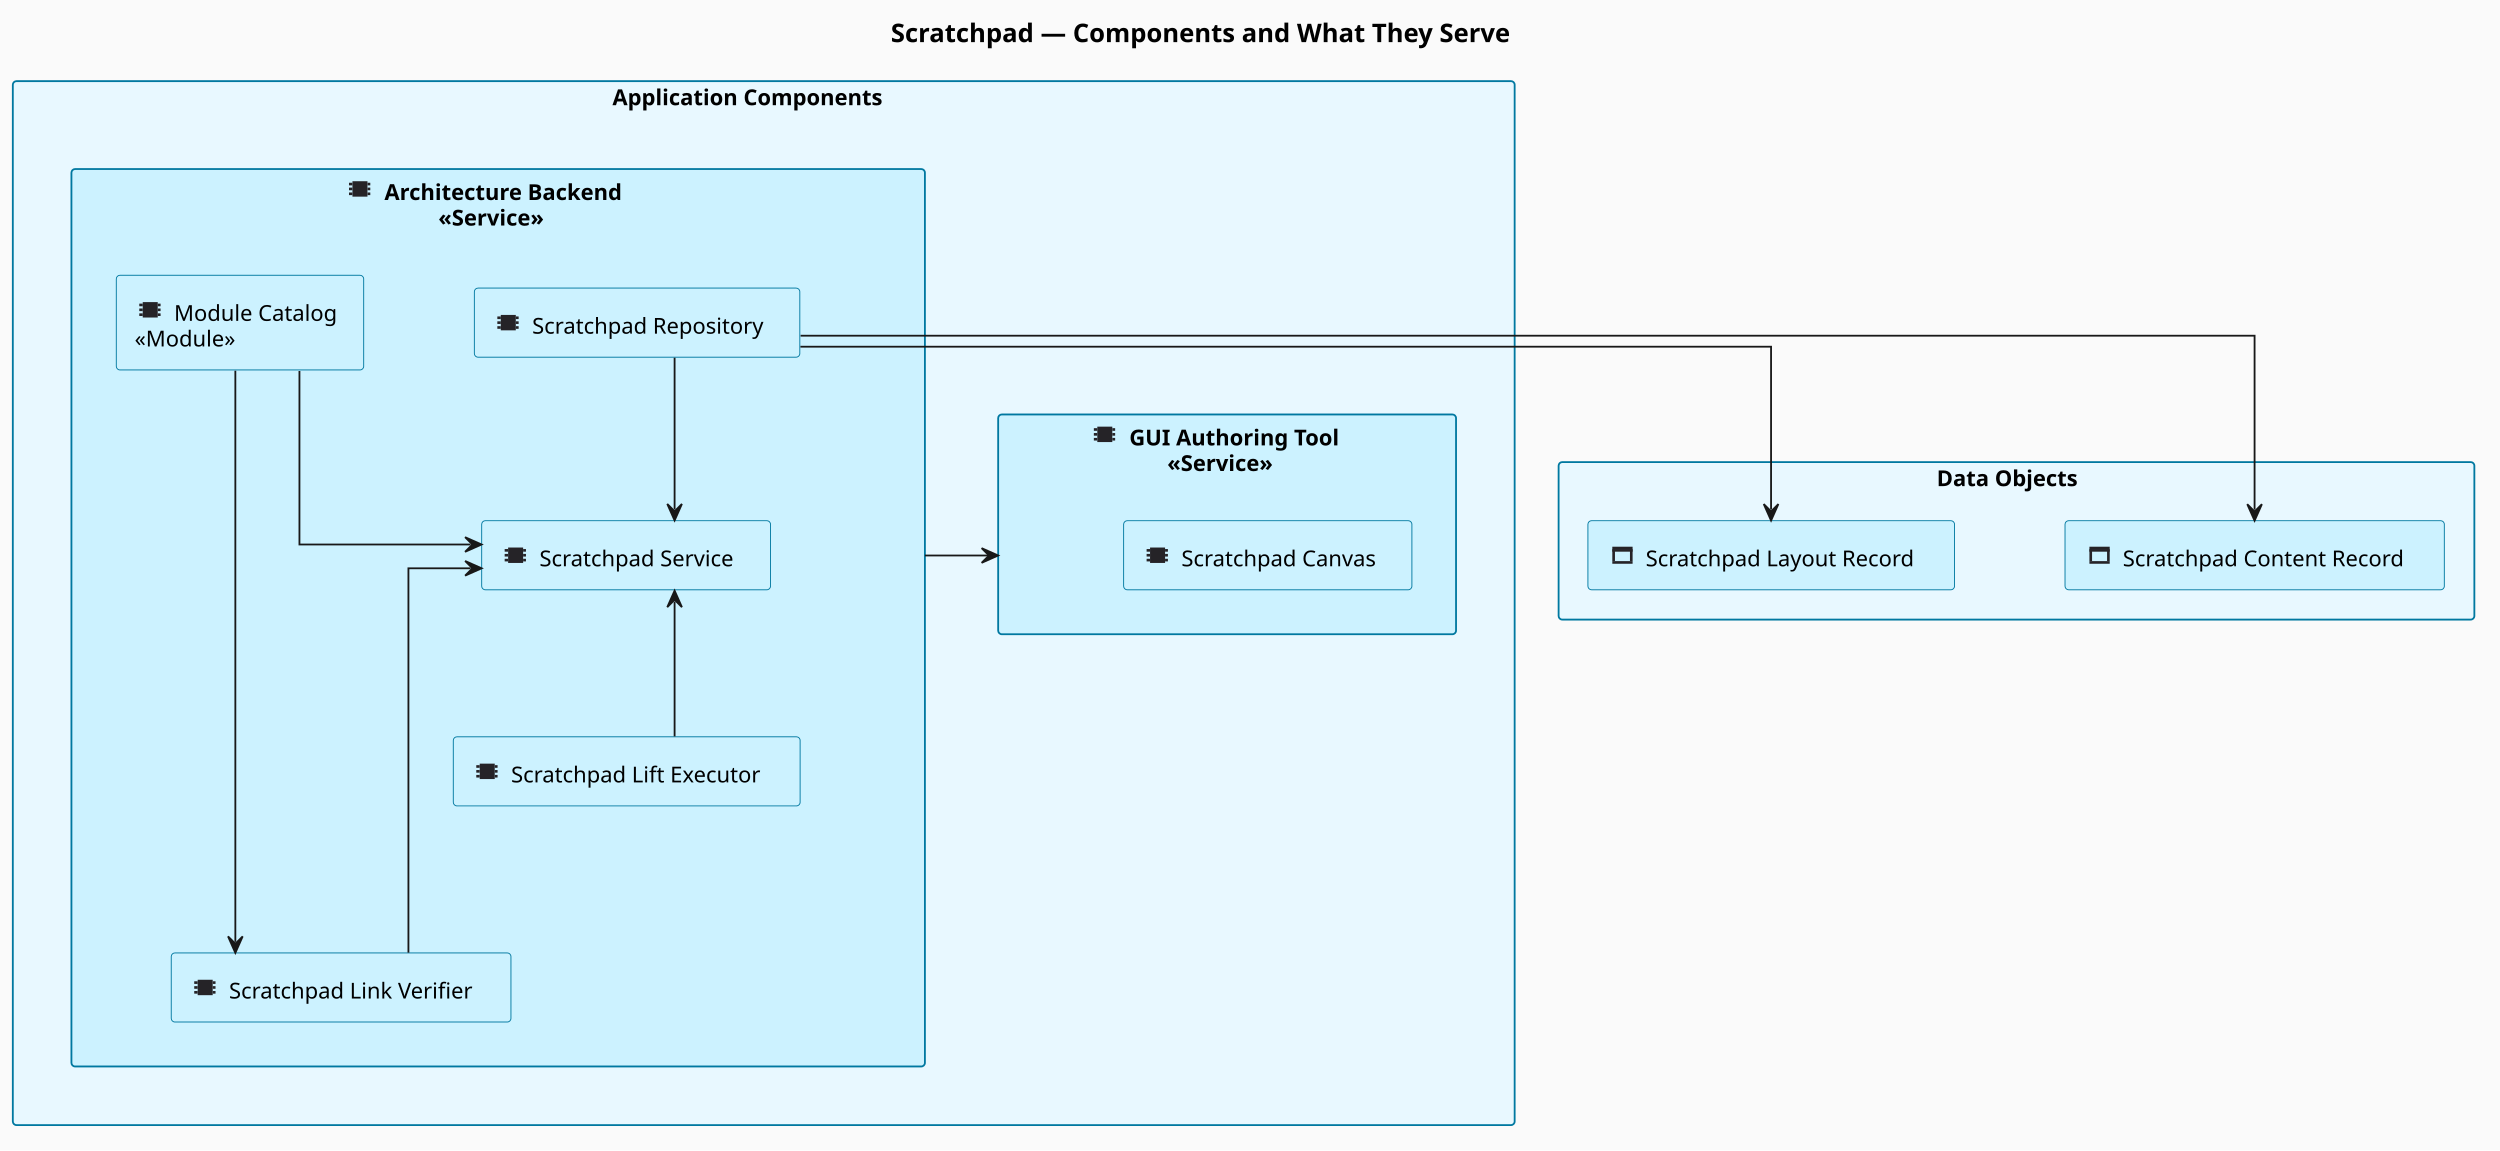
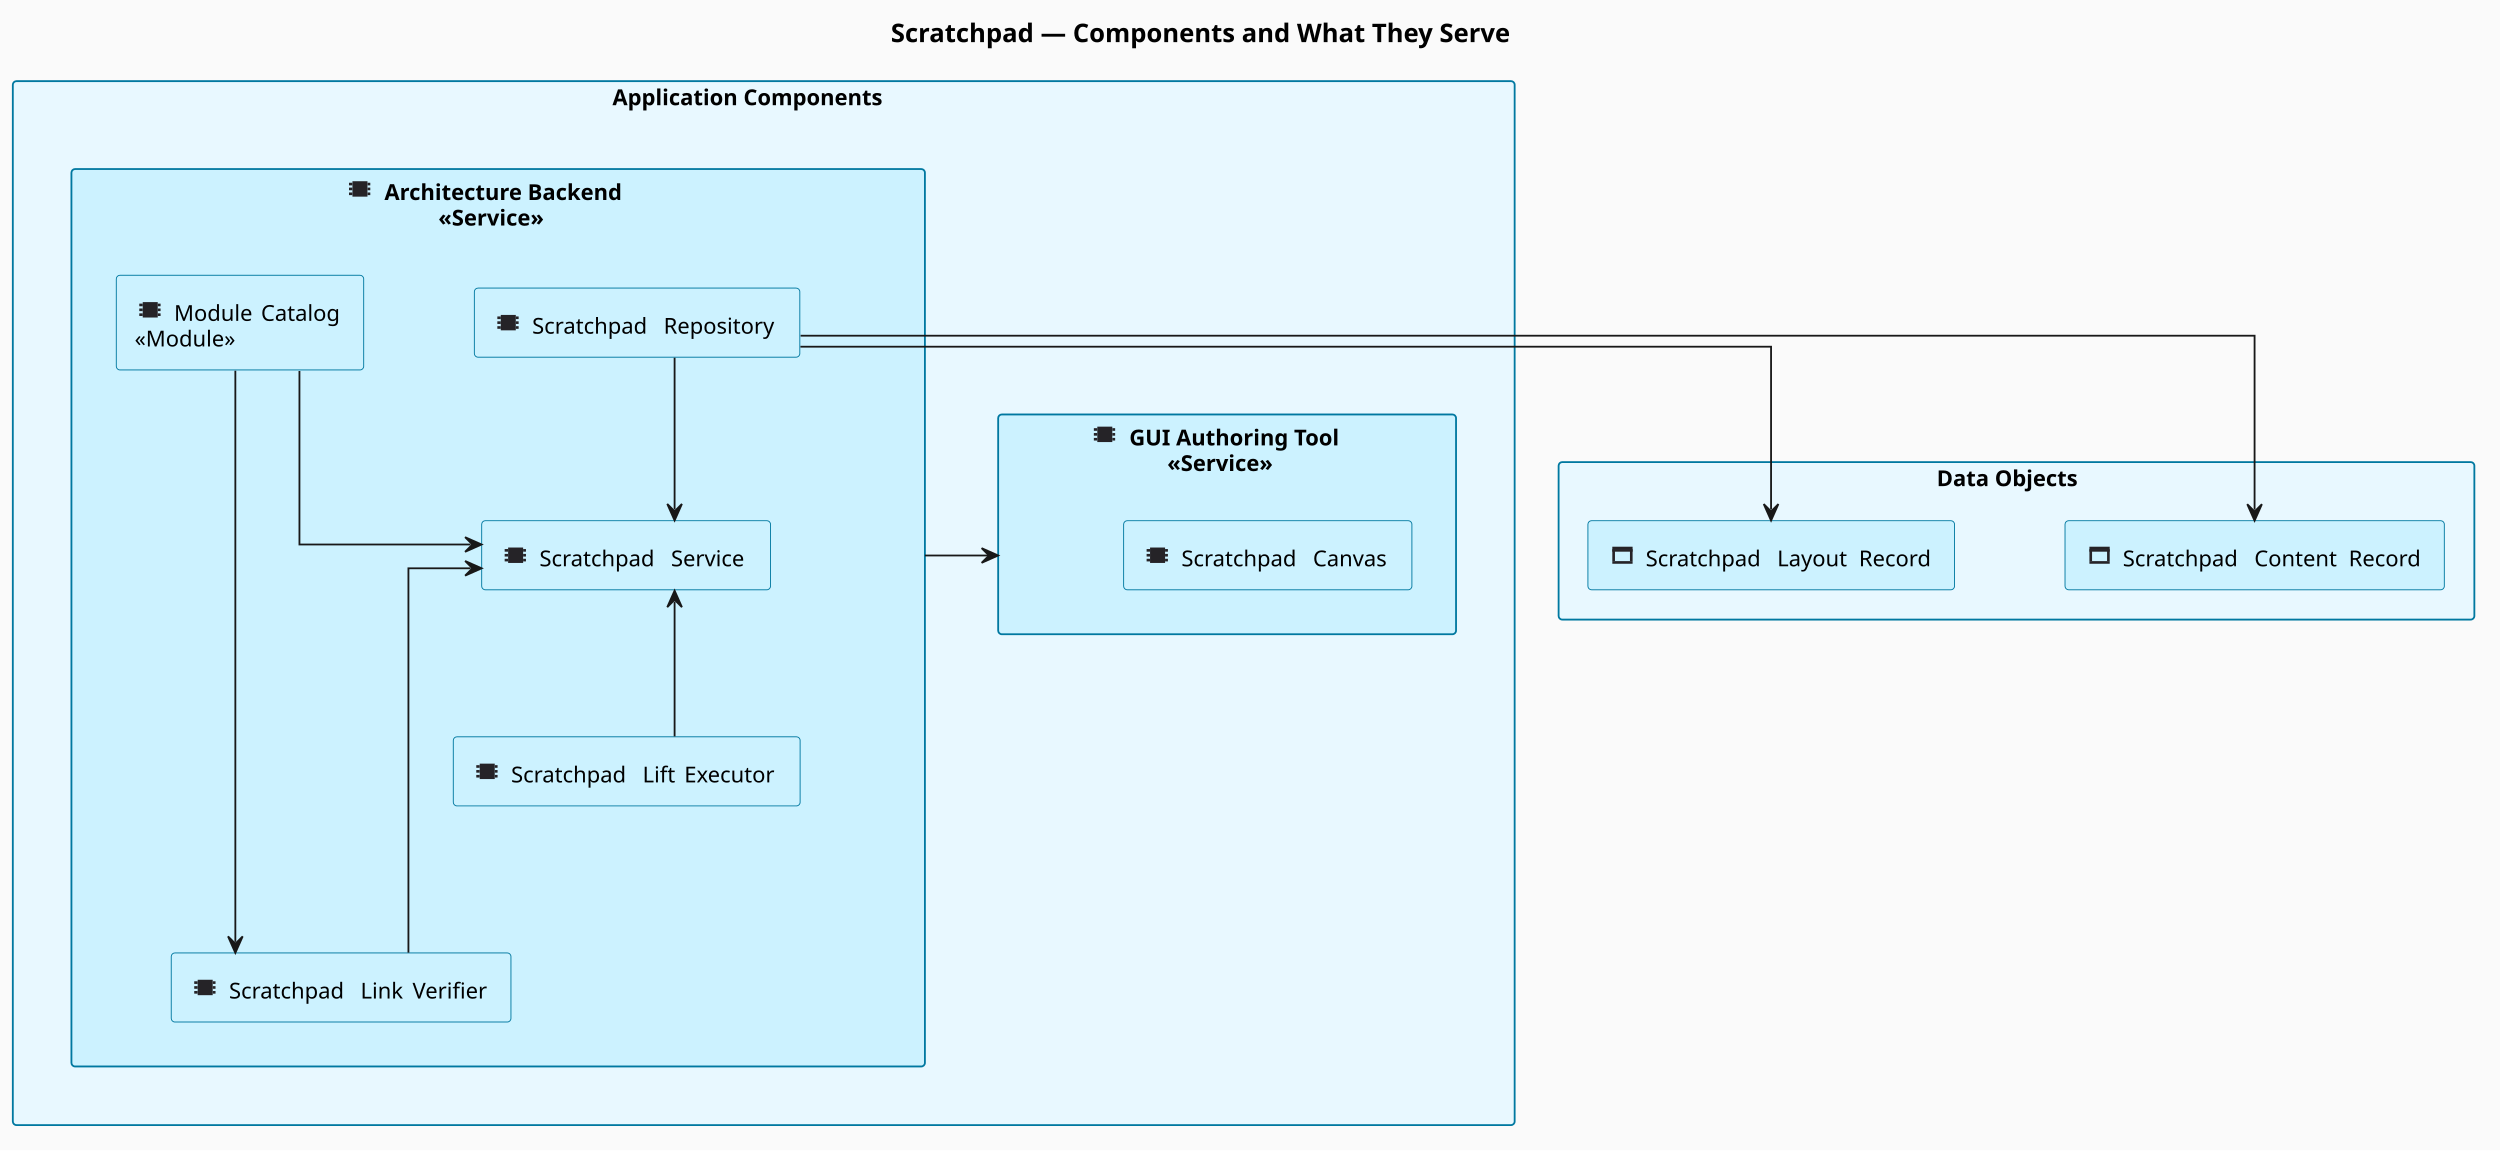
<svg xmlns="http://www.w3.org/2000/svg" contentStyleType="text/css" data-diagram-type="DESCRIPTION" height="628px" preserveAspectRatio="none" style="width:1365px;height:628px;background:#FAFAFA;" version="1.1" viewBox="0 0 1365 628" width="1365px" zoomAndPan="magnify">
  <defs />
  <g>
    <rect fill="#FAFAFA" height="628" style="stroke:none;stroke-width:1;" width="1365" x="0" y="0" />
-     <g class="title" data-source-line="70">
+     <g class="title" data-source-line="72">
      <text fill="#000000" font-family="sans-serif" font-size="14" font-weight="700" lengthAdjust="spacing" textLength="385.226" x="486.387" y="22.995">Scratchpad — Components and What They Serve</text>
    </g>
-     <g class="cluster" data-qualified-name="GRPT_1" data-source-line="72" id="ent0002">
+     <g class="cluster" data-qualified-name="GRPT_1" data-source-line="74" id="ent0002">
      <rect fill="#E8F8FF" height="570" rx="2" ry="2" style="stroke:#0078A0;stroke-width:1;" width="820" x="7" y="44.297" />
      <text fill="#000000" font-family="sans-serif" font-size="12" font-weight="700" lengthAdjust="spacing" textLength="165.211" x="334.394" y="57.435">Application Components</text>
    </g>
-     <g class="cluster" data-qualified-name="GRPT_1.APP_OYEmP1" data-source-line="73" id="ent0003">
+     <g class="cluster" data-qualified-name="GRPT_1.APP_OYEmP1" data-source-line="75" id="ent0003">
      <rect fill="#CCF2FF" height="490" rx="2" ry="2" style="stroke:#0078A0;stroke-width:1;" width="466" x="39" y="92.297" />
      <path d="M192.437,98.949 L200.634,98.949 L200.634,107.368 L192.437,107.368" fill="#252327" style="stroke:none;stroke-width:1;" />
      <path d="M190.554,99.78 L192.437,99.78 L192.437,101.22 L190.554,101.22" fill="#252327" />
      <path d="M190.554,102.438 L192.437,102.438 L192.437,103.878 L190.554,103.878" fill="#252327" />
      <path d="M190.554,105.097 L192.437,105.097 L192.437,106.537 L190.554,106.537" fill="#252327" />
      <path d="M200.634,99.78 L202.185,99.78 L202.185,101.22 L200.634,101.22" fill="#252327" />
      <path d="M200.634,102.438 L202.185,102.438 L202.185,103.878 L200.634,103.878" fill="#252327" />
      <path d="M200.634,105.097 L202.185,105.097 L202.185,106.537 L200.634,106.537" fill="#252327" />
      <text fill="#000000" font-family="sans-serif" font-size="12" font-weight="700" lengthAdjust="spacing" textLength="146.086" x="209.907" y="109.19">Architecture Backend</text>
      <text fill="#000000" font-family="sans-serif" font-size="12" font-weight="700" lengthAdjust="spacing" textLength="65.391" x="239.305" y="123.159">«Service»</text>
    </g>
-     <g class="cluster" data-qualified-name="GRPT_1.APP_lmO0mp" data-source-line="84" id="ent0013">
+     <g class="cluster" data-qualified-name="GRPT_1.APP_lmO0mp" data-source-line="86" id="ent0013">
      <rect fill="#CCF2FF" height="120" rx="2" ry="2" style="stroke:#0078A0;stroke-width:1;" width="250" x="545" y="226.297" />
      <path d="M599.121,232.949 L607.318,232.949 L607.318,241.368 L599.121,241.368" fill="#252327" style="stroke:none;stroke-width:1;" />
      <path d="M597.238,233.78 L599.121,233.78 L599.121,235.22 L597.238,235.22" fill="#252327" />
      <path d="M597.238,236.438 L599.121,236.438 L599.121,237.878 L597.238,237.878" fill="#252327" />
      <path d="M597.238,239.097 L599.121,239.097 L599.121,240.537 L597.238,240.537" fill="#252327" />
      <path d="M607.318,233.78 L608.869,233.78 L608.869,235.22 L607.318,235.22" fill="#252327" />
      <path d="M607.318,236.438 L608.869,236.438 L608.869,237.878 L607.318,237.878" fill="#252327" />
      <path d="M607.318,239.097 L608.869,239.097 L608.869,240.537 L607.318,240.537" fill="#252327" />
      <text fill="#000000" font-family="sans-serif" font-size="12" font-weight="700" lengthAdjust="spacing" textLength="128.719" x="616.591" y="243.19">GUI Authoring Tool</text>
      <text fill="#000000" font-family="sans-serif" font-size="12" font-weight="700" lengthAdjust="spacing" textLength="65.391" x="637.305" y="257.159">«Service»</text>
    </g>
-     <g class="cluster" data-qualified-name="GRPT_2" data-source-line="90" id="ent0016">
+     <g class="cluster" data-qualified-name="GRPT_2" data-source-line="92" id="ent0016">
      <rect fill="#E8F8FF" height="86" rx="2" ry="2" style="stroke:#0078A0;stroke-width:1;" width="500" x="851" y="252.297" />
      <text fill="#000000" font-family="sans-serif" font-size="12" font-weight="700" lengthAdjust="spacing" textLength="87.106" x="1057.447" y="265.435">Data Objects</text>
    </g>
-     <g class="entity" data-qualified-name="GRPT_1.APP_OYEmP1.APP_7RbfkON" data-source-line="74" id="ent0004">
+     <g class="entity" data-qualified-name="GRPT_1.APP_OYEmP1.APP_7RbfkON" data-source-line="76" id="ent0004">
      <rect fill="#CCF2FF" height="37.723" rx="2" ry="2" style="stroke:#0078A0;stroke-width:0.5;" width="177.698" x="259" y="157.297" />
      <path d="M273.431,171.949 L281.628,171.949 L281.628,180.368 L273.431,180.368" fill="#252327" style="stroke:none;stroke-width:0.5;" />
      <path d="M271.548,172.78 L273.431,172.78 L273.431,174.22 L271.548,174.22" fill="#252327" />
      <path d="M271.548,175.438 L273.431,175.438 L273.431,176.878 L271.548,176.878" fill="#252327" />
      <path d="M271.548,178.097 L273.431,178.097 L273.431,179.537 L271.548,179.537" fill="#252327" />
      <path d="M281.628,172.78 L283.178,172.78 L283.178,174.22 L281.628,174.22" fill="#252327" />
      <path d="M281.628,175.438 L283.178,175.438 L283.178,176.878 L281.628,176.878" fill="#252327" />
      <path d="M281.628,178.097 L283.178,178.097 L283.178,179.537 L281.628,179.537" fill="#252327" />
-       <text fill="#000000" font-family="sans-serif" font-size="12" lengthAdjust="spacing" textLength="136.16" x="290.538" y="182.19">Scratchpad Repository</text>
+       <text fill="#000000" font-family="sans-serif" font-size="12" lengthAdjust="spacing" textLength="3.814" x="286.723" y="182.19"> </text>
+       <text fill="#000000" font-family="sans-serif" font-size="12" lengthAdjust="spacing" textLength="67.998" x="290.538" y="182.19">Scratchpad</text>
+       <text fill="#000000" font-family="sans-serif" font-size="12" lengthAdjust="spacing" textLength="3.814" x="358.536" y="182.19"> </text>
+       <text fill="#000000" font-family="sans-serif" font-size="12" lengthAdjust="spacing" textLength="64.348" x="362.35" y="182.19">Repository</text>
    </g>
-     <g class="entity" data-qualified-name="GRPT_1.APP_OYEmP1.APP_SpexYvB" data-source-line="75" id="ent0005">
+     <g class="entity" data-qualified-name="GRPT_1.APP_OYEmP1.APP_SpexYvB" data-source-line="77" id="ent0005">
      <rect fill="#CCF2FF" height="37.723" rx="2" ry="2" style="stroke:#0078A0;stroke-width:0.5;" width="157.7" x="263" y="284.297" />
      <path d="M277.431,298.949 L285.628,298.949 L285.628,307.368 L277.431,307.368" fill="#252327" style="stroke:none;stroke-width:0.5;" />
      <path d="M275.548,299.78 L277.431,299.78 L277.431,301.22 L275.548,301.22" fill="#252327" />
      <path d="M275.548,302.438 L277.431,302.438 L277.431,303.878 L275.548,303.878" fill="#252327" />
      <path d="M275.548,305.097 L277.431,305.097 L277.431,306.537 L275.548,306.537" fill="#252327" />
      <path d="M285.628,299.78 L287.178,299.78 L287.178,301.22 L285.628,301.22" fill="#252327" />
      <path d="M285.628,302.438 L287.178,302.438 L287.178,303.878 L285.628,303.878" fill="#252327" />
      <path d="M285.628,305.097 L287.178,305.097 L287.178,306.537 L285.628,306.537" fill="#252327" />
-       <text fill="#000000" font-family="sans-serif" font-size="12" lengthAdjust="spacing" textLength="116.162" x="294.538" y="309.19">Scratchpad Service</text>
+       <text fill="#000000" font-family="sans-serif" font-size="12" lengthAdjust="spacing" textLength="3.814" x="290.723" y="309.19"> </text>
+       <text fill="#000000" font-family="sans-serif" font-size="12" lengthAdjust="spacing" textLength="67.998" x="294.538" y="309.19">Scratchpad</text>
+       <text fill="#000000" font-family="sans-serif" font-size="12" lengthAdjust="spacing" textLength="3.814" x="362.536" y="309.19"> </text>
+       <text fill="#000000" font-family="sans-serif" font-size="12" lengthAdjust="spacing" textLength="44.35" x="366.35" y="309.19">Service</text>
    </g>
-     <g class="entity" data-qualified-name="GRPT_1.APP_OYEmP1.APP__WMG8gv" data-source-line="76" id="ent0006">
+     <g class="entity" data-qualified-name="GRPT_1.APP_OYEmP1.APP__WMG8gv" data-source-line="78" id="ent0006">
      <rect fill="#CCF2FF" height="37.723" rx="2" ry="2" style="stroke:#0078A0;stroke-width:0.5;" width="189.364" x="247.5" y="402.297" />
      <path d="M261.931,416.949 L270.128,416.949 L270.128,425.368 L261.931,425.368" fill="#252327" style="stroke:none;stroke-width:0.5;" />
      <path d="M260.048,417.78 L261.931,417.78 L261.931,419.22 L260.048,419.22" fill="#252327" />
      <path d="M260.048,420.438 L261.931,420.438 L261.931,421.878 L260.048,421.878" fill="#252327" />
      <path d="M260.048,423.097 L261.931,423.097 L261.931,424.537 L260.048,424.537" fill="#252327" />
      <path d="M270.128,417.78 L271.678,417.78 L271.678,419.22 L270.128,419.22" fill="#252327" />
      <path d="M270.128,420.438 L271.678,420.438 L271.678,421.878 L270.128,421.878" fill="#252327" />
      <path d="M270.128,423.097 L271.678,423.097 L271.678,424.537 L270.128,424.537" fill="#252327" />
-       <text fill="#000000" font-family="sans-serif" font-size="12" lengthAdjust="spacing" textLength="147.826" x="279.038" y="427.19">Scratchpad Lift Executor</text>
+       <text fill="#000000" font-family="sans-serif" font-size="12" lengthAdjust="spacing" textLength="3.814" x="275.223" y="427.19"> </text>
+       <text fill="#000000" font-family="sans-serif" font-size="12" lengthAdjust="spacing" textLength="67.998" x="279.038" y="427.19">Scratchpad</text>
+       <text fill="#000000" font-family="sans-serif" font-size="12" lengthAdjust="spacing" textLength="3.814" x="347.036" y="427.19"> </text>
+       <text fill="#000000" font-family="sans-serif" font-size="12" lengthAdjust="spacing" textLength="18.949" x="350.85" y="427.19">Lift</text>
+       <text fill="#000000" font-family="sans-serif" font-size="12" lengthAdjust="spacing" textLength="3.814" x="369.799" y="427.19"> </text>
+       <text fill="#000000" font-family="sans-serif" font-size="12" lengthAdjust="spacing" textLength="53.25" x="373.614" y="427.19">Executor</text>
    </g>
-     <g class="entity" data-qualified-name="GRPT_1.APP_OYEmP1.APP_q6wT1kq" data-source-line="77" id="ent0007">
+     <g class="entity" data-qualified-name="GRPT_1.APP_OYEmP1.APP_q6wT1kq" data-source-line="79" id="ent0007">
      <rect fill="#CCF2FF" height="37.723" rx="2" ry="2" style="stroke:#0078A0;stroke-width:0.5;" width="185.473" x="93.5" y="520.297" />
      <path d="M107.931,534.949 L116.128,534.949 L116.128,543.368 L107.931,543.368" fill="#252327" style="stroke:none;stroke-width:0.5;" />
      <path d="M106.048,535.78 L107.931,535.78 L107.931,537.22 L106.048,537.22" fill="#252327" />
      <path d="M106.048,538.438 L107.931,538.438 L107.931,539.878 L106.048,539.878" fill="#252327" />
      <path d="M106.048,541.097 L107.931,541.097 L107.931,542.537 L106.048,542.537" fill="#252327" />
      <path d="M116.128,535.78 L117.678,535.78 L117.678,537.22 L116.128,537.22" fill="#252327" />
      <path d="M116.128,538.438 L117.678,538.438 L117.678,539.878 L116.128,539.878" fill="#252327" />
      <path d="M116.128,541.097 L117.678,541.097 L117.678,542.537 L116.128,542.537" fill="#252327" />
-       <text fill="#000000" font-family="sans-serif" font-size="12" lengthAdjust="spacing" textLength="143.935" x="125.037" y="545.19">Scratchpad Link Verifier</text>
+       <text fill="#000000" font-family="sans-serif" font-size="12" lengthAdjust="spacing" textLength="3.814" x="121.223" y="545.19"> </text>
+       <text fill="#000000" font-family="sans-serif" font-size="12" lengthAdjust="spacing" textLength="67.998" x="125.037" y="545.19">Scratchpad</text>
+       <text fill="#000000" font-family="sans-serif" font-size="12" lengthAdjust="spacing" textLength="3.814" x="193.036" y="545.19"> </text>
+       <text fill="#000000" font-family="sans-serif" font-size="12" lengthAdjust="spacing" textLength="24.574" x="196.85" y="545.19">Link</text>
+       <text fill="#000000" font-family="sans-serif" font-size="12" lengthAdjust="spacing" textLength="3.814" x="221.424" y="545.19"> </text>
+       <text fill="#000000" font-family="sans-serif" font-size="12" lengthAdjust="spacing" textLength="43.734" x="225.239" y="545.19">Verifier</text>
    </g>
-     <g class="entity" data-qualified-name="GRPT_1.APP_OYEmP1.APP_yNhgdh" data-source-line="78" id="ent0008">
+     <g class="entity" data-qualified-name="GRPT_1.APP_OYEmP1.APP_yNhgdh" data-source-line="80" id="ent0008">
      <rect fill="#CCF2FF" height="51.692" rx="2" ry="2" style="stroke:#0078A0;stroke-width:0.5;" width="135.071" x="63.5" y="150.297" />
      <path d="M77.931,164.949 L86.128,164.949 L86.128,173.368 L77.931,173.368" fill="#252327" style="stroke:none;stroke-width:0.5;" />
      <path d="M76.048,165.78 L77.931,165.78 L77.931,167.22 L76.048,167.22" fill="#252327" />
      <path d="M76.048,168.438 L77.931,168.438 L77.931,169.878 L76.048,169.878" fill="#252327" />
      <path d="M76.048,171.097 L77.931,171.097 L77.931,172.537 L76.048,172.537" fill="#252327" />
      <path d="M86.128,165.78 L87.678,165.78 L87.678,167.22 L86.128,167.22" fill="#252327" />
      <path d="M86.128,168.438 L87.678,168.438 L87.678,169.878 L86.128,169.878" fill="#252327" />
      <path d="M86.128,171.097 L87.678,171.097 L87.678,172.537 L86.128,172.537" fill="#252327" />
-       <text fill="#000000" font-family="sans-serif" font-size="12" lengthAdjust="spacing" textLength="93.533" x="95.037" y="175.19">Module Catalog</text>
+       <text fill="#000000" font-family="sans-serif" font-size="12" lengthAdjust="spacing" textLength="3.814" x="91.223" y="175.19"> </text>
+       <text fill="#000000" font-family="sans-serif" font-size="12" lengthAdjust="spacing" textLength="43.635" x="95.037" y="175.19">Module</text>
+       <text fill="#000000" font-family="sans-serif" font-size="12" lengthAdjust="spacing" textLength="3.814" x="138.672" y="175.19"> </text>
+       <text fill="#000000" font-family="sans-serif" font-size="12" lengthAdjust="spacing" textLength="46.084" x="142.487" y="175.19">Catalog</text>
      <text fill="#000000" font-family="sans-serif" font-size="12" lengthAdjust="spacing" textLength="58.318" x="73.5" y="189.159">«Module»</text>
    </g>
-     <g class="entity" data-qualified-name="GRPT_1.APP_lmO0mp.APP_HgIA072" data-source-line="85" id="ent0014">
+     <g class="entity" data-qualified-name="GRPT_1.APP_lmO0mp.APP_HgIA072" data-source-line="87" id="ent0014">
      <rect fill="#CCF2FF" height="37.723" rx="2" ry="2" style="stroke:#0078A0;stroke-width:0.5;" width="157.395" x="613.5" y="284.297" />
      <path d="M627.931,298.949 L636.128,298.949 L636.128,307.368 L627.931,307.368" fill="#252327" style="stroke:none;stroke-width:0.5;" />
      <path d="M626.048,299.78 L627.931,299.78 L627.931,301.22 L626.048,301.22" fill="#252327" />
      <path d="M626.048,302.438 L627.931,302.438 L627.931,303.878 L626.048,303.878" fill="#252327" />
      <path d="M626.048,305.097 L627.931,305.097 L627.931,306.537 L626.048,306.537" fill="#252327" />
      <path d="M636.128,299.78 L637.678,299.78 L637.678,301.22 L636.128,301.22" fill="#252327" />
      <path d="M636.128,302.438 L637.678,302.438 L637.678,303.878 L636.128,303.878" fill="#252327" />
      <path d="M636.128,305.097 L637.678,305.097 L637.678,306.537 L636.128,306.537" fill="#252327" />
-       <text fill="#000000" font-family="sans-serif" font-size="12" lengthAdjust="spacing" textLength="115.857" x="645.038" y="309.19">Scratchpad Canvas</text>
+       <text fill="#000000" font-family="sans-serif" font-size="12" lengthAdjust="spacing" textLength="3.814" x="641.223" y="309.19"> </text>
+       <text fill="#000000" font-family="sans-serif" font-size="12" lengthAdjust="spacing" textLength="67.998" x="645.038" y="309.19">Scratchpad</text>
+       <text fill="#000000" font-family="sans-serif" font-size="12" lengthAdjust="spacing" textLength="3.814" x="713.036" y="309.19"> </text>
+       <text fill="#000000" font-family="sans-serif" font-size="12" lengthAdjust="spacing" textLength="44.045" x="716.85" y="309.19">Canvas</text>
    </g>
-     <g class="entity" data-qualified-name="GRPT_2.DOB_cUsQOox" data-source-line="91" id="ent0017">
+     <g class="entity" data-qualified-name="GRPT_2.DOB_cUsQOox" data-source-line="93" id="ent0017">
      <rect fill="#CCF2FF" height="37.723" rx="2" ry="2" style="stroke:#0078A0;stroke-width:0.5;" width="200.168" x="867" y="284.297" />
      <path d="M880.323,298.506 L891.4,298.506 L891.4,299.946 L880.323,299.946" fill="#252327" />
      <path d="M880.323,306.371 L891.4,306.371 L891.4,307.811 L880.323,307.811" fill="#252327" />
      <path d="M880.323,299.946 L880.323,306.371 L881.763,306.371 L881.763,299.946" fill="#252327" />
      <path d="M889.96,299.946 L889.96,306.371 L891.4,306.371 L891.4,299.946" fill="#252327" />
      <path d="M880.323,299.78 L891.4,299.78 L891.4,301.22 L880.323,301.22" fill="#252327" />
-       <text fill="#000000" font-family="sans-serif" font-size="12" lengthAdjust="spacing" textLength="158.631" x="898.538" y="309.19">Scratchpad Layout Record</text>
+       <text fill="#000000" font-family="sans-serif" font-size="12" lengthAdjust="spacing" textLength="3.814" x="894.723" y="309.19"> </text>
+       <text fill="#000000" font-family="sans-serif" font-size="12" lengthAdjust="spacing" textLength="67.998" x="898.538" y="309.19">Scratchpad</text>
+       <text fill="#000000" font-family="sans-serif" font-size="12" lengthAdjust="spacing" textLength="3.814" x="966.536" y="309.19"> </text>
+       <text fill="#000000" font-family="sans-serif" font-size="12" lengthAdjust="spacing" textLength="40.793" x="970.35" y="309.19">Layout</text>
+       <text fill="#000000" font-family="sans-serif" font-size="12" lengthAdjust="spacing" textLength="3.814" x="1011.143" y="309.19"> </text>
+       <text fill="#000000" font-family="sans-serif" font-size="12" lengthAdjust="spacing" textLength="42.211" x="1014.957" y="309.19">Record</text>
    </g>
-     <g class="entity" data-qualified-name="GRPT_2.DOB_luoCiQt" data-source-line="92" id="ent0018">
+     <g class="entity" data-qualified-name="GRPT_2.DOB_luoCiQt" data-source-line="94" id="ent0018">
      <rect fill="#CCF2FF" height="37.723" rx="2" ry="2" style="stroke:#0078A0;stroke-width:0.5;" width="207.1" x="1127.5" y="284.297" />
      <path d="M1140.823,298.506 L1151.9,298.506 L1151.9,299.946 L1140.823,299.946" fill="#252327" />
      <path d="M1140.823,306.371 L1151.9,306.371 L1151.9,307.811 L1140.823,307.811" fill="#252327" />
      <path d="M1140.823,299.946 L1140.823,306.371 L1142.263,306.371 L1142.263,299.946" fill="#252327" />
      <path d="M1150.46,299.946 L1150.46,306.371 L1151.9,306.371 L1151.9,299.946" fill="#252327" />
      <path d="M1140.823,299.78 L1151.9,299.78 L1151.9,301.22 L1140.823,301.22" fill="#252327" />
-       <text fill="#000000" font-family="sans-serif" font-size="12" lengthAdjust="spacing" textLength="165.562" x="1159.037" y="309.19">Scratchpad Content Record</text>
+       <text fill="#000000" font-family="sans-serif" font-size="12" lengthAdjust="spacing" textLength="3.814" x="1155.223" y="309.19"> </text>
+       <text fill="#000000" font-family="sans-serif" font-size="12" lengthAdjust="spacing" textLength="67.998" x="1159.037" y="309.19">Scratchpad</text>
+       <text fill="#000000" font-family="sans-serif" font-size="12" lengthAdjust="spacing" textLength="3.814" x="1227.036" y="309.19"> </text>
+       <text fill="#000000" font-family="sans-serif" font-size="12" lengthAdjust="spacing" textLength="47.725" x="1230.85" y="309.19">Content</text>
+       <text fill="#000000" font-family="sans-serif" font-size="12" lengthAdjust="spacing" textLength="3.814" x="1278.575" y="309.19"> </text>
+       <text fill="#000000" font-family="sans-serif" font-size="12" lengthAdjust="spacing" textLength="42.211" x="1282.389" y="309.19">Record</text>
    </g>
-     <g class="link" data-entity-1="ent0004" data-entity-2="ent0005" data-link-type="dependency" data-source-line="100" id="lnk23">
+     <g class="link" data-entity-1="ent0004" data-entity-2="ent0005" data-link-type="dependency" data-source-line="102" id="lnk23">
      <path d="M368.33,195.307 C368.33,219.257 368.33,254.147 368.33,278.157" fill="none" id="APP_7RbfkON-to-APP_SpexYvB" style="stroke:#181818;stroke-width:1;" />
      <polygon fill="#181818" points="368.33,284.157,372.33,275.157,368.33,279.157,364.33,275.157,368.33,284.157" style="stroke:#181818;stroke-width:1;" />
    </g>
-     <g class="link" data-entity-1="ent0006" data-entity-2="ent0005" data-link-type="dependency" data-source-line="103" id="lnk26">
+     <g class="link" data-entity-1="ent0006" data-entity-2="ent0005" data-link-type="dependency" data-source-line="105" id="lnk26">
      <path d="M368.33,402.077 C368.33,380.137 368.33,350.447 368.33,328.507" fill="none" id="APP__WMG8gv-to-APP_SpexYvB" style="stroke:#181818;stroke-width:1;" />
      <polygon fill="#181818" points="368.33,322.507,364.33,331.507,368.33,327.507,372.33,331.507,368.33,322.507" style="stroke:#181818;stroke-width:1;" />
    </g>
-     <g class="link" data-entity-1="ent0003" data-entity-2="ent0013" data-link-type="dependency" data-source-line="99" id="lnk22">
+     <g class="link" data-entity-1="ent0003" data-entity-2="ent0013" data-link-type="dependency" data-source-line="101" id="lnk22">
      <path d="M505.009,303.297 C505.083,303.297 505.158,303.297 505.233,303.297 C505.383,303.297 505.535,303.297 505.689,303.297 C505.996,303.297 506.308,303.297 506.627,303.297 C507.264,303.297 507.924,303.297 508.603,303.297 C509.963,303.297 511.402,303.297 512.898,303.297 C515.89,303.297 519.11,303.297 522.379,303.297 C528.916,303.297 535.645,303.297 541.124,303.297 C542.494,303.297 537.785,303.297 538.976,303.297" fill="none" id="APP_OYEmP1-to-APP_lmO0mp" style="stroke:#181818;stroke-width:1;" />
      <polygon fill="#181818" points="544.976,303.297,535.976,299.297,539.976,303.297,535.976,307.297,544.976,303.297" style="stroke:#181818;stroke-width:1;" />
    </g>
-     <g class="link" data-entity-1="ent0008" data-entity-2="ent0005" data-link-type="dependency" data-source-line="97" id="lnk20">
+     <g class="link" data-entity-1="ent0008" data-entity-2="ent0005" data-link-type="dependency" data-source-line="99" id="lnk20">
      <path d="M163.5,202.557 C163.5,238.137 163.5,297.297 163.5,297.297 C163.5,297.297 209.18,297.297 256.93,297.297" fill="none" id="APP_yNhgdh-to-APP_SpexYvB" style="stroke:#181818;stroke-width:1;" />
      <polygon fill="#181818" points="262.93,297.297,253.93,293.297,257.93,297.297,253.93,301.297,262.93,297.297" style="stroke:#181818;stroke-width:1;" />
    </g>
-     <g class="link" data-entity-1="ent0008" data-entity-2="ent0007" data-link-type="dependency" data-source-line="98" id="lnk21">
+     <g class="link" data-entity-1="ent0008" data-entity-2="ent0007" data-link-type="dependency" data-source-line="100" id="lnk21">
      <path d="M128.5,202.407 C128.5,271.817 128.5,453.767 128.5,514.267" fill="none" id="APP_yNhgdh-to-APP_q6wT1kq" style="stroke:#181818;stroke-width:1;" />
      <polygon fill="#181818" points="128.5,520.267,132.5,511.267,128.5,515.267,124.5,511.267,128.5,520.267" style="stroke:#181818;stroke-width:1;" />
    </g>
-     <g class="link" data-entity-1="ent0004" data-entity-2="ent0017" data-link-type="dependency" data-source-line="101" id="lnk24">
+     <g class="link" data-entity-1="ent0004" data-entity-2="ent0017" data-link-type="dependency" data-source-line="103" id="lnk24">
      <path d="M437.02,189.297 C608.31,189.297 967,189.297 967,189.297 C967,189.297 967,245.767 967,278.217" fill="none" id="APP_7RbfkON-to-DOB_cUsQOox" style="stroke:#181818;stroke-width:1;" />
      <polygon fill="#181818" points="967,284.217,971,275.217,967,279.217,963,275.217,967,284.217" style="stroke:#181818;stroke-width:1;" />
    </g>
-     <g class="link" data-entity-1="ent0004" data-entity-2="ent0018" data-link-type="dependency" data-source-line="102" id="lnk25">
+     <g class="link" data-entity-1="ent0004" data-entity-2="ent0018" data-link-type="dependency" data-source-line="104" id="lnk25">
      <path d="M437.12,183.297 C661.32,183.297 1231,183.297 1231,183.297 C1231,183.297 1231,244.447 1231,278.287" fill="none" id="APP_7RbfkON-to-DOB_luoCiQt" style="stroke:#181818;stroke-width:1;" />
      <polygon fill="#181818" points="1231,284.287,1235,275.287,1231,279.287,1227,275.287,1231,284.287" style="stroke:#181818;stroke-width:1;" />
    </g>
-     <g class="link" data-entity-1="ent0007" data-entity-2="ent0005" data-link-type="dependency" data-source-line="104" id="lnk27">
+     <g class="link" data-entity-1="ent0007" data-entity-2="ent0005" data-link-type="dependency" data-source-line="106" id="lnk27">
      <path d="M223,520.167 C223,465.127 223,310.297 223,310.297 C223,310.297 234.98,310.297 256.96,310.297" fill="none" id="APP_q6wT1kq-to-APP_SpexYvB" style="stroke:#181818;stroke-width:1;" />
      <polygon fill="#181818" points="262.96,310.297,253.96,306.297,257.96,310.297,253.96,314.297,262.96,310.297" style="stroke:#181818;stroke-width:1;" />
    </g>
  </g>
</svg>
